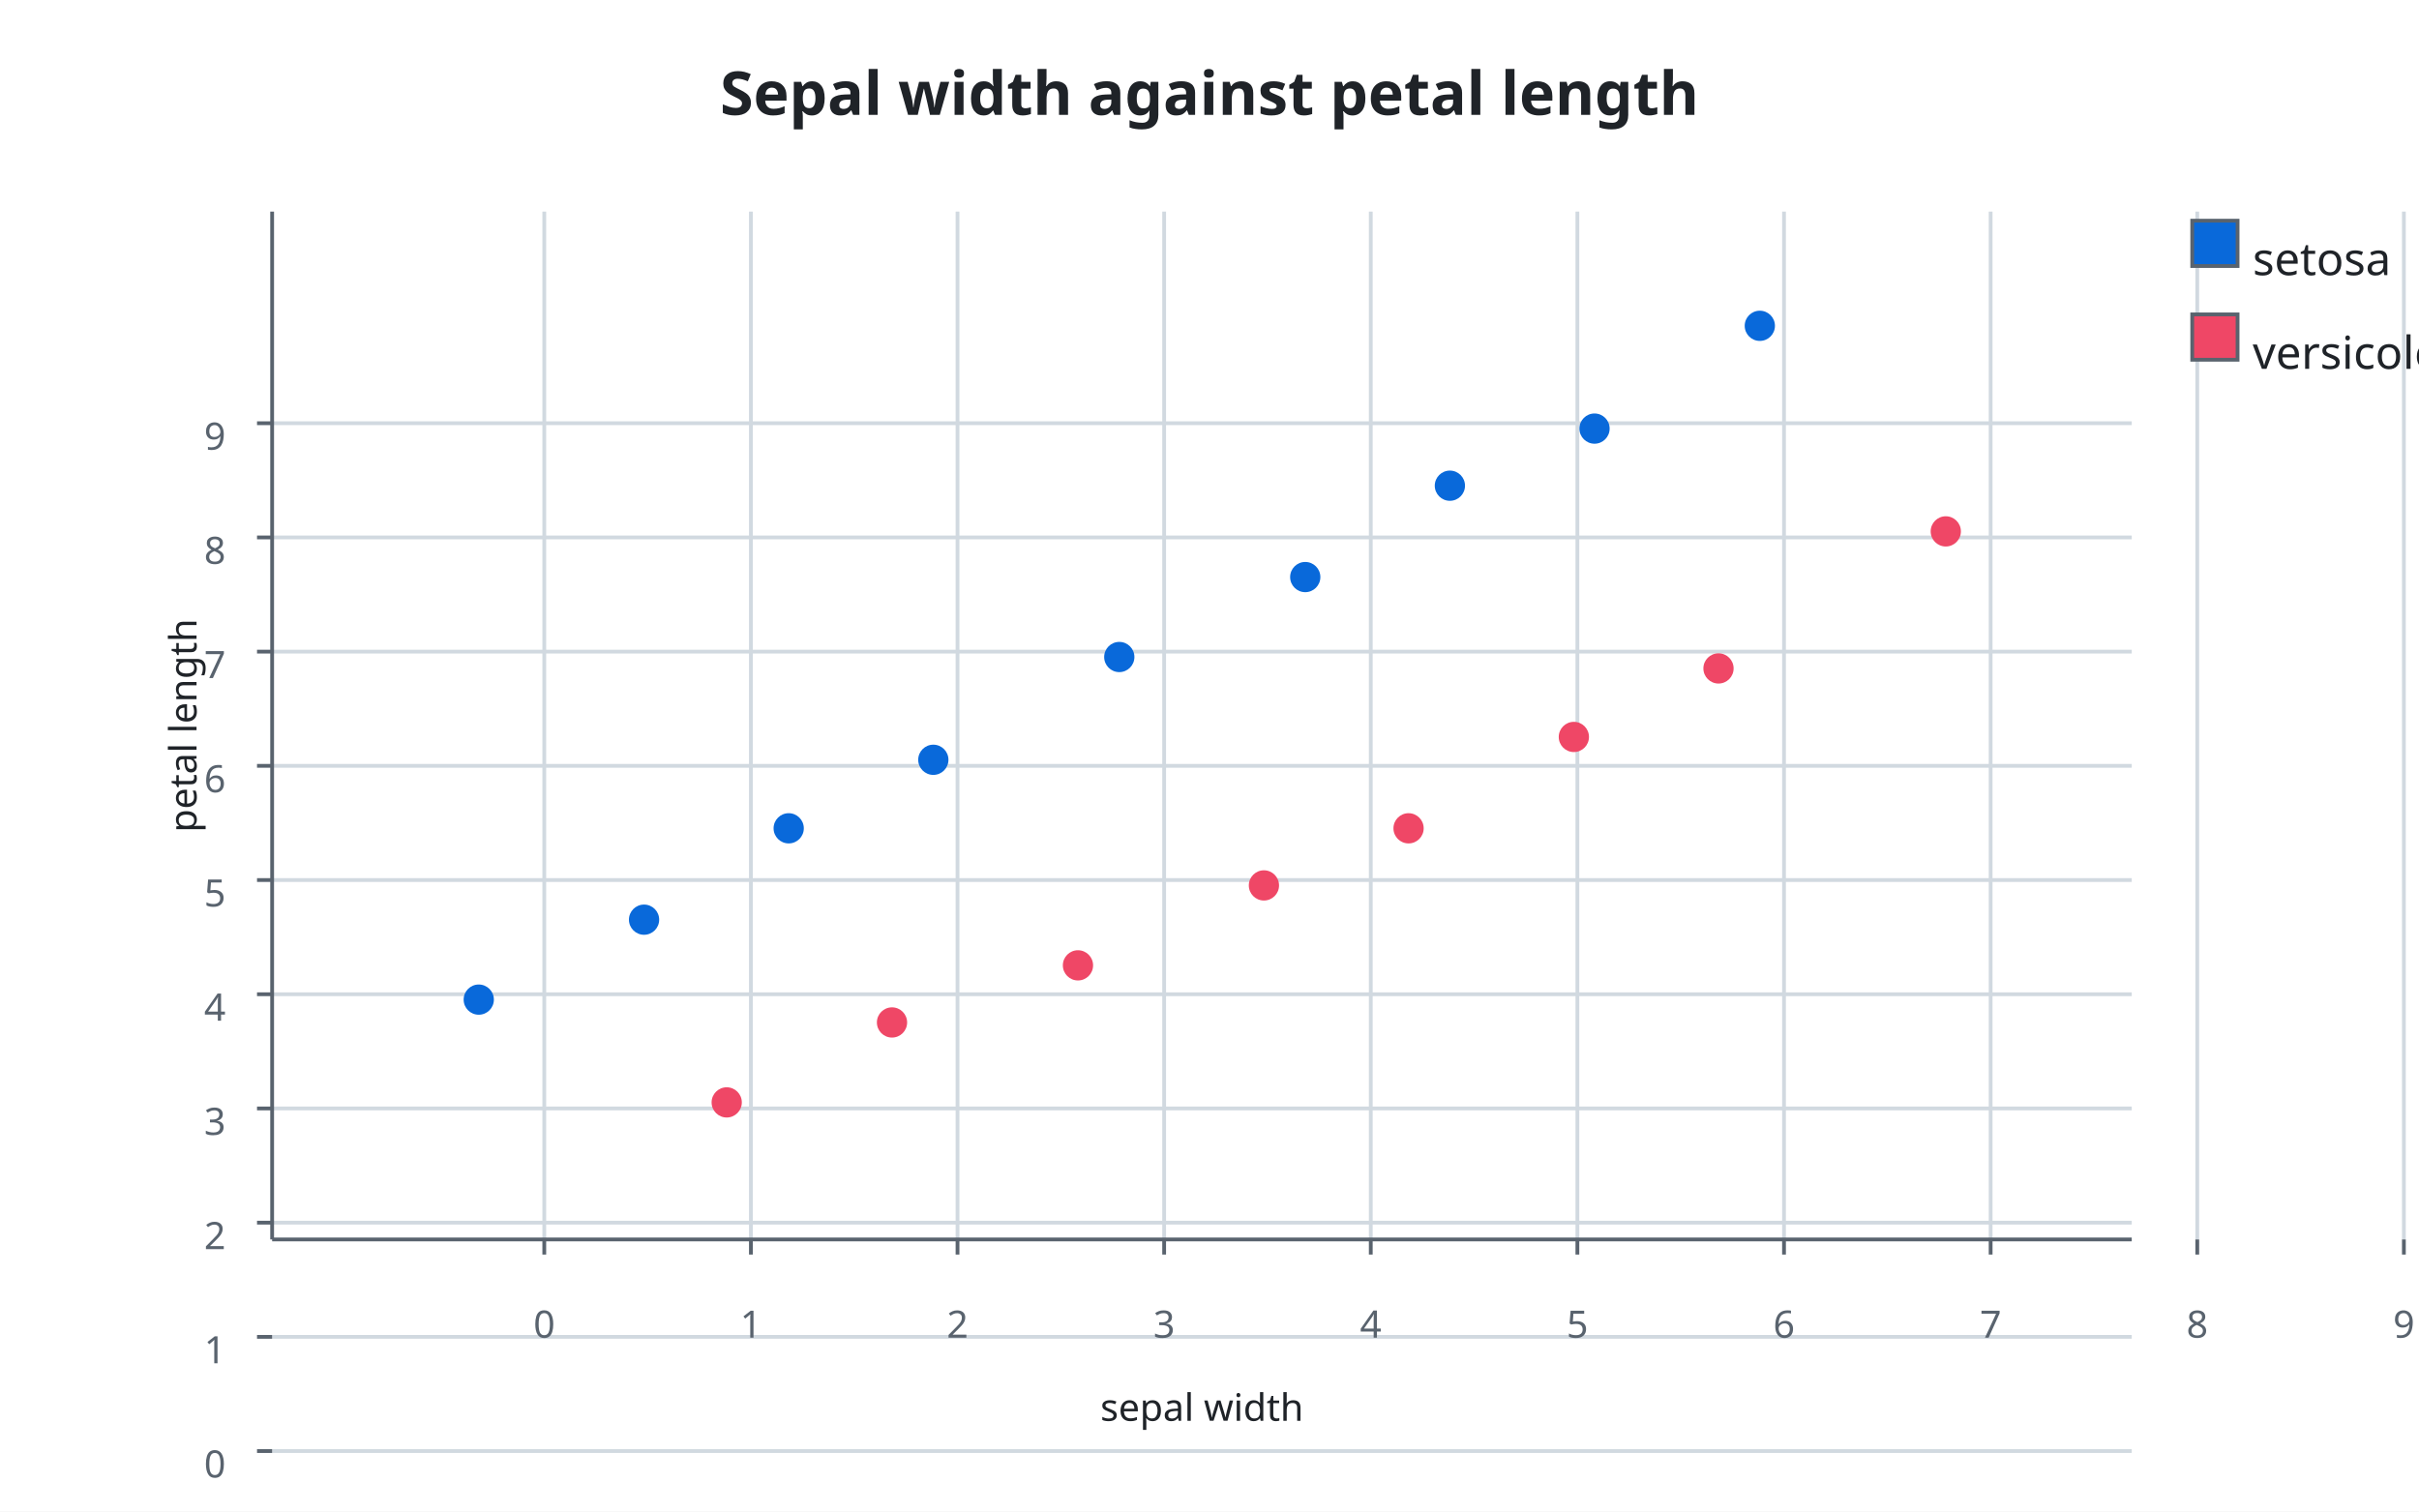
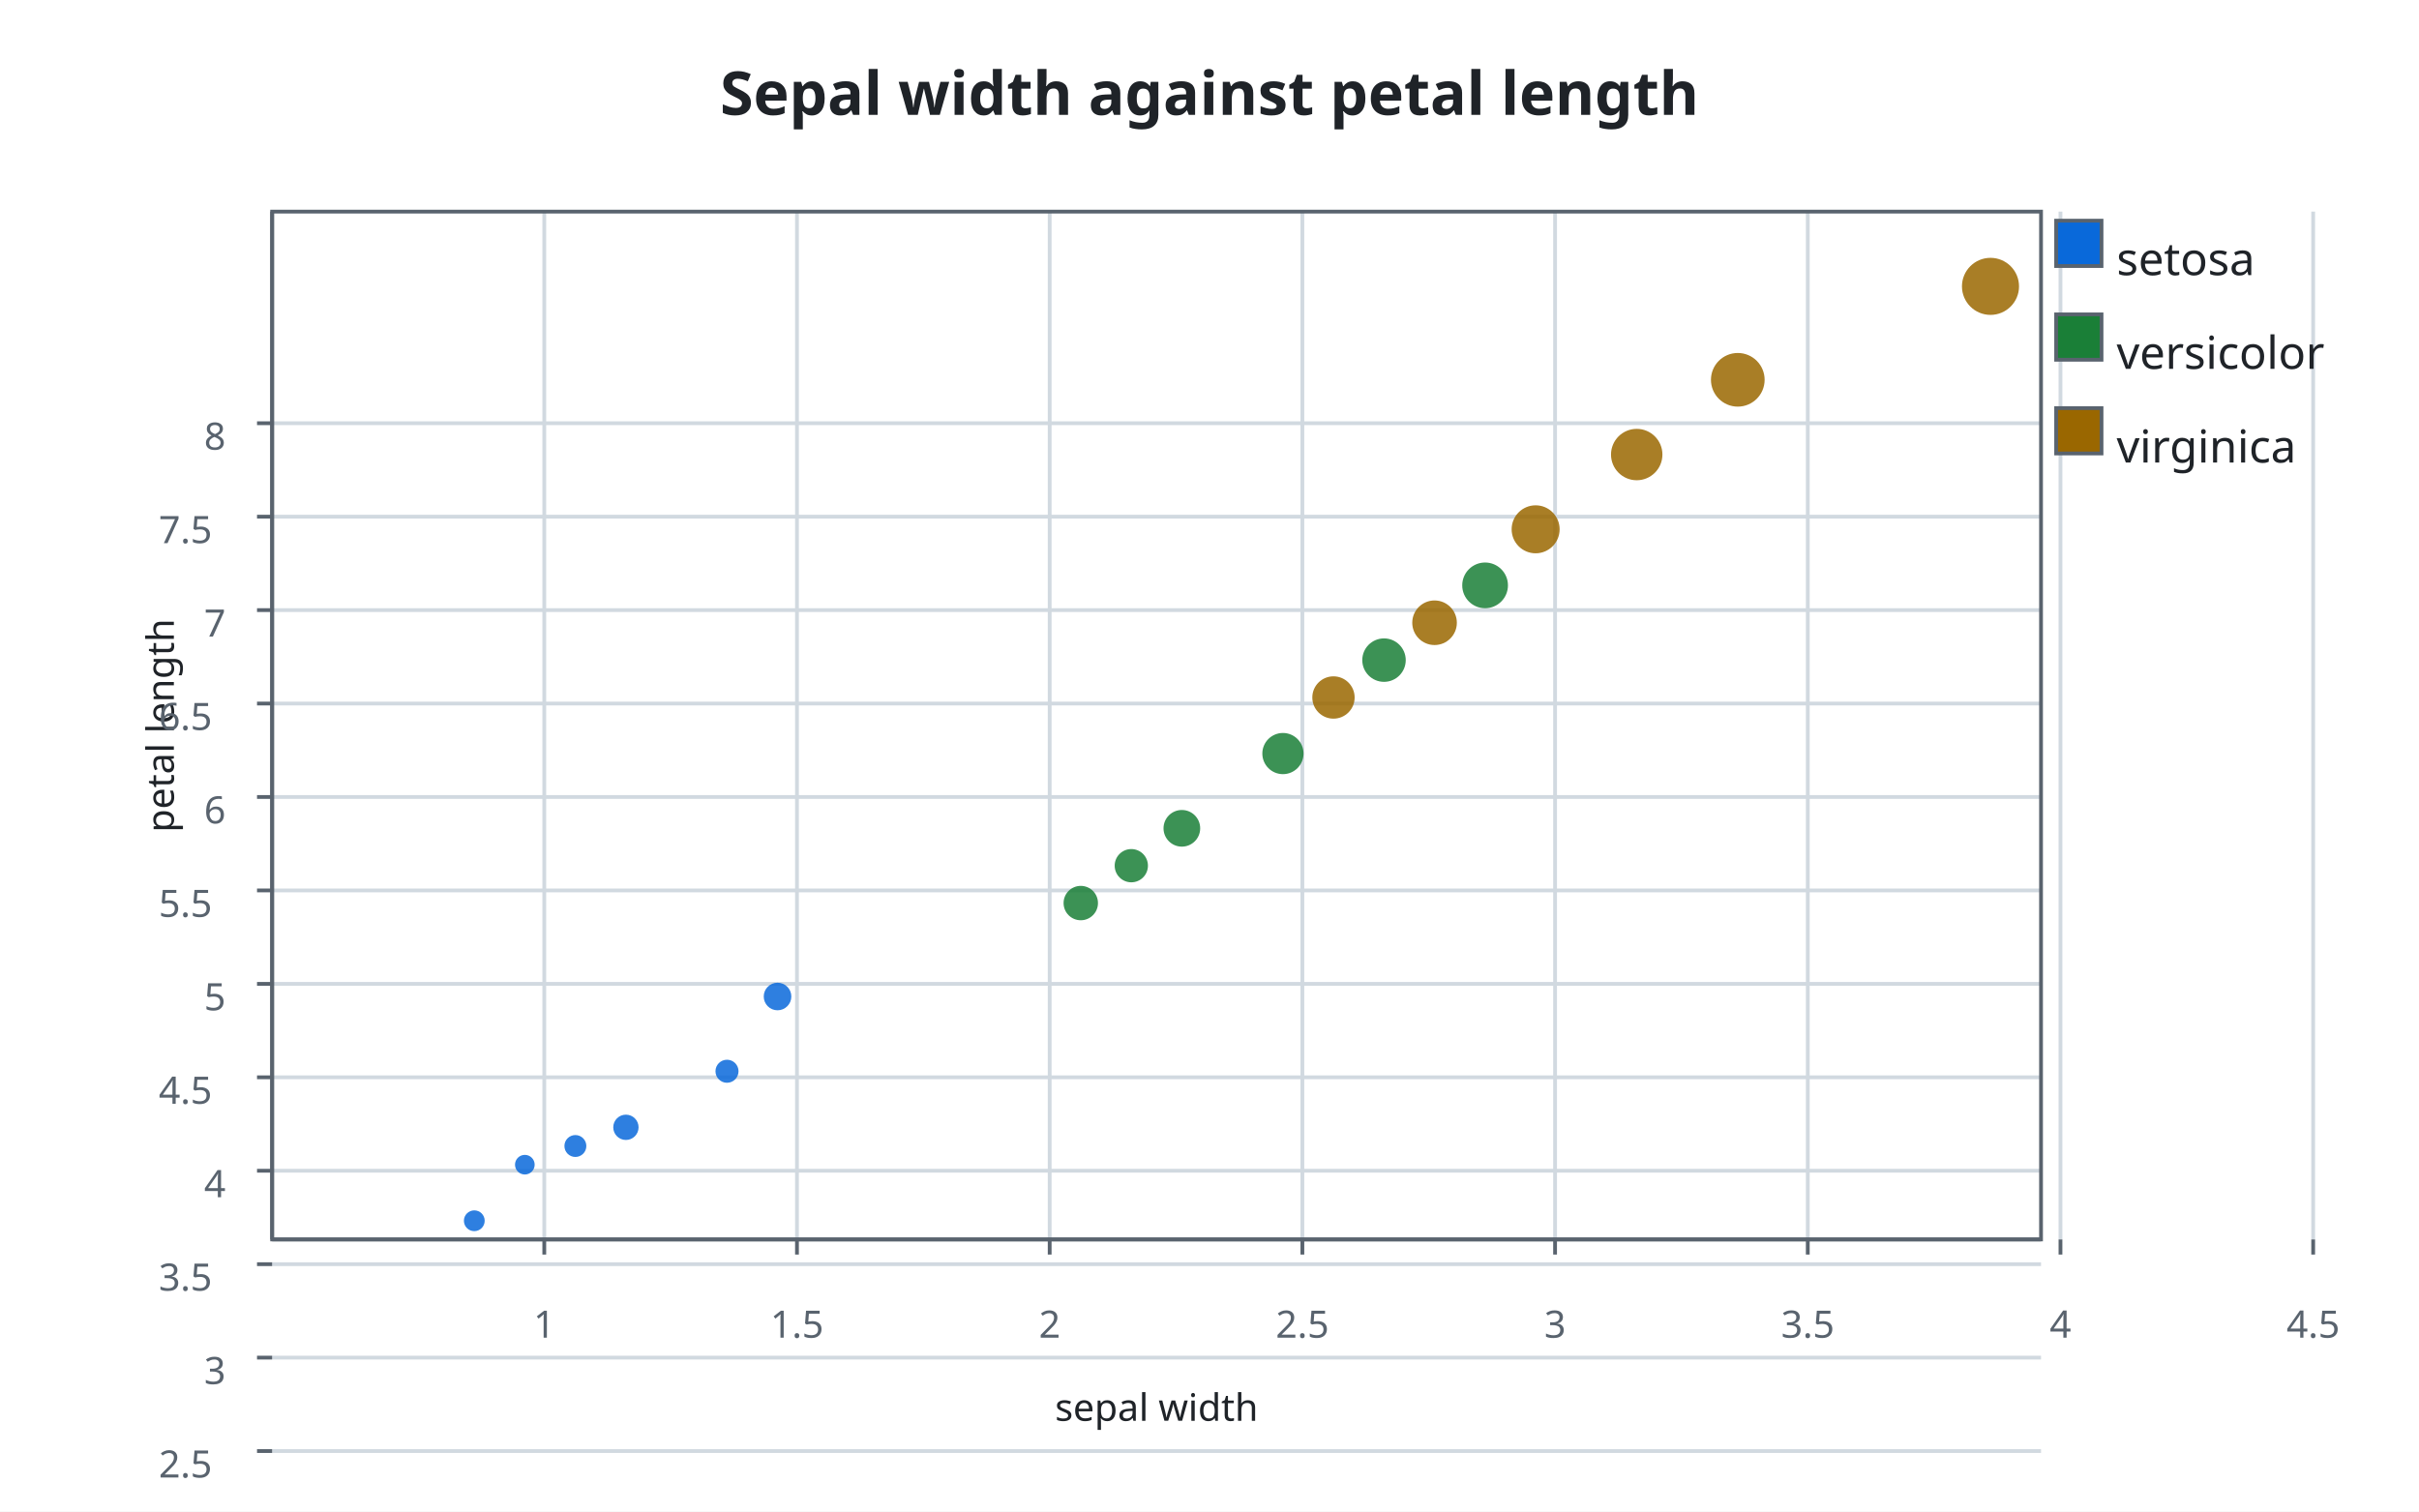
<svg xmlns="http://www.w3.org/2000/svg" width="640" height="400" viewBox="0 0 640 400" role="img" aria-label="Sepal width against petal length">
  <rect x="0" y="0" width="640" height="400" fill="#ffffff" />
  <text x="320" y="30.4" font-family="system-ui" font-size="16" font-weight="700" text-anchor="middle" fill="#1f2328">Sepal width against petal length</text>
  <line x1="144" y1="56" x2="144" y2="328" stroke="#d1d9e0" stroke-width="1" />
-   <line x1="198.667" y1="56" x2="198.667" y2="328" stroke="#d1d9e0" stroke-width="1" />
-   <line x1="253.333" y1="56" x2="253.333" y2="328" stroke="#d1d9e0" stroke-width="1" />
-   <line x1="308" y1="56" x2="308" y2="328" stroke="#d1d9e0" stroke-width="1" />
-   <line x1="362.667" y1="56" x2="362.667" y2="328" stroke="#d1d9e0" stroke-width="1" />
-   <line x1="417.333" y1="56" x2="417.333" y2="328" stroke="#d1d9e0" stroke-width="1" />
-   <line x1="472" y1="56" x2="472" y2="328" stroke="#d1d9e0" stroke-width="1" />
-   <line x1="526.667" y1="56" x2="526.667" y2="328" stroke="#d1d9e0" stroke-width="1" />
-   <line x1="581.333" y1="56" x2="581.333" y2="328" stroke="#d1d9e0" stroke-width="1" />
-   <line x1="636" y1="56" x2="636" y2="328" stroke="#d1d9e0" stroke-width="1" />
-   <line x1="72" y1="112" x2="564" y2="112" stroke="#d1d9e0" stroke-width="1" />
-   <line x1="72" y1="142.222" x2="564" y2="142.222" stroke="#d1d9e0" stroke-width="1" />
-   <line x1="72" y1="172.444" x2="564" y2="172.444" stroke="#d1d9e0" stroke-width="1" />
-   <line x1="72" y1="202.667" x2="564" y2="202.667" stroke="#d1d9e0" stroke-width="1" />
-   <line x1="72" y1="232.889" x2="564" y2="232.889" stroke="#d1d9e0" stroke-width="1" />
-   <line x1="72" y1="263.111" x2="564" y2="263.111" stroke="#d1d9e0" stroke-width="1" />
-   <line x1="72" y1="293.333" x2="564" y2="293.333" stroke="#d1d9e0" stroke-width="1" />
-   <line x1="72" y1="323.556" x2="564" y2="323.556" stroke="#d1d9e0" stroke-width="1" />
-   <line x1="72" y1="353.778" x2="564" y2="353.778" stroke="#d1d9e0" stroke-width="1" />
-   <line x1="72" y1="384" x2="564" y2="384" stroke="#d1d9e0" stroke-width="1" />
-   <path d="M 126.667 264.533 m -4 0 a 4 4 0 1 0 8 0 a 4 4 0 1 0 -8 0 Z M 170.4 243.378 m -4 0 a 4 4 0 1 0 8 0 a 4 4 0 1 0 -8 0 Z M 208.667 219.2 m -4 0 a 4 4 0 1 0 8 0 a 4 4 0 1 0 -8 0 Z M 246.933 201.067 m -4 0 a 4 4 0 1 0 8 0 a 4 4 0 1 0 -8 0 Z M 296.133 173.867 m -4 0 a 4 4 0 1 0 8 0 a 4 4 0 1 0 -8 0 Z M 345.333 152.711 m -4 0 a 4 4 0 1 0 8 0 a 4 4 0 1 0 -8 0 Z M 383.6 128.533 m -4 0 a 4 4 0 1 0 8 0 a 4 4 0 1 0 -8 0 Z M 421.867 113.422 m -4 0 a 4 4 0 1 0 8 0 a 4 4 0 1 0 -8 0 Z M 465.6 86.222 m -4 0 a 4 4 0 1 0 8 0 a 4 4 0 1 0 -8 0 Z" fill="#0969da" />
-   <path d="M 192.267 291.733 m -4 0 a 4 4 0 1 0 8 0 a 4 4 0 1 0 -8 0 Z M 236 270.578 m -4 0 a 4 4 0 1 0 8 0 a 4 4 0 1 0 -8 0 Z M 285.2 255.467 m -4 0 a 4 4 0 1 0 8 0 a 4 4 0 1 0 -8 0 Z M 334.4 234.311 m -4 0 a 4 4 0 1 0 8 0 a 4 4 0 1 0 -8 0 Z M 372.667 219.2 m -4 0 a 4 4 0 1 0 8 0 a 4 4 0 1 0 -8 0 Z M 416.4 195.022 m -4 0 a 4 4 0 1 0 8 0 a 4 4 0 1 0 -8 0 Z M 454.667 176.889 m -4 0 a 4 4 0 1 0 8 0 a 4 4 0 1 0 -8 0 Z M 514.8 140.622 m -4 0 a 4 4 0 1 0 8 0 a 4 4 0 1 0 -8 0 Z" fill="#ef4766" />
-   <line x1="72" y1="328" x2="564" y2="328" stroke="#59636e" stroke-width="1" />
-   <text x="318" y="376" font-family="system-ui" font-size="10" font-weight="400" text-anchor="middle" fill="#1f2328">sepal width</text>
+   <line x1="210.857" y1="56" x2="210.857" y2="328" stroke="#d1d9e0" stroke-width="1" />
+   <line x1="277.714" y1="56" x2="277.714" y2="328" stroke="#d1d9e0" stroke-width="1" />
+   <line x1="344.571" y1="56" x2="344.571" y2="328" stroke="#d1d9e0" stroke-width="1" />
+   <line x1="411.429" y1="56" x2="411.429" y2="328" stroke="#d1d9e0" stroke-width="1" />
+   <line x1="478.286" y1="56" x2="478.286" y2="328" stroke="#d1d9e0" stroke-width="1" />
+   <line x1="545.143" y1="56" x2="545.143" y2="328" stroke="#d1d9e0" stroke-width="1" />
+   <line x1="612" y1="56" x2="612" y2="328" stroke="#d1d9e0" stroke-width="1" />
+   <line x1="72" y1="112" x2="540" y2="112" stroke="#d1d9e0" stroke-width="1" />
+   <line x1="72" y1="136.727" x2="540" y2="136.727" stroke="#d1d9e0" stroke-width="1" />
+   <line x1="72" y1="161.455" x2="540" y2="161.455" stroke="#d1d9e0" stroke-width="1" />
+   <line x1="72" y1="186.182" x2="540" y2="186.182" stroke="#d1d9e0" stroke-width="1" />
+   <line x1="72" y1="210.909" x2="540" y2="210.909" stroke="#d1d9e0" stroke-width="1" />
+   <line x1="72" y1="235.636" x2="540" y2="235.636" stroke="#d1d9e0" stroke-width="1" />
+   <line x1="72" y1="260.364" x2="540" y2="260.364" stroke="#d1d9e0" stroke-width="1" />
+   <line x1="72" y1="285.091" x2="540" y2="285.091" stroke="#d1d9e0" stroke-width="1" />
+   <line x1="72" y1="309.818" x2="540" y2="309.818" stroke="#d1d9e0" stroke-width="1" />
+   <line x1="72" y1="334.545" x2="540" y2="334.545" stroke="#d1d9e0" stroke-width="1" />
+   <line x1="72" y1="359.273" x2="540" y2="359.273" stroke="#d1d9e0" stroke-width="1" />
+   <line x1="72" y1="384" x2="540" y2="384" stroke="#d1d9e0" stroke-width="1" />
+   <rect x="72" y="56" width="468" height="272" fill="none" stroke="#59636e" stroke-width="1" />
+   <path d="M 125.486 323.055 m -2.75 0 a 2.75 2.75 0 1 0 5.5 0 a 2.75 2.75 0 1 0 -5.5 0 Z M 165.6 298.327 m -3.35 0 a 3.35 3.35 0 1 0 6.7 0 a 3.35 3.35 0 1 0 -6.7 0 Z M 192.343 283.491 m -3.05 0 a 3.05 3.05 0 1 0 6.1 0 a 3.05 3.05 0 1 0 -6.1 0 Z M 138.857 308.218 m -2.6 0 a 2.6 2.6 0 1 0 5.2 0 a 2.6 2.6 0 1 0 -5.2 0 Z M 205.714 263.709 m -3.65 0 a 3.65 3.65 0 1 0 7.3 0 a 3.65 3.65 0 1 0 -7.3 0 Z M 152.229 303.273 m -2.9 0 a 2.9 2.9 0 1 0 5.8 0 a 2.9 2.9 0 1 0 -5.8 0 Z" fill="#0969da" opacity="0.85" />
+   <path d="M 285.943 238.982 m -4.55 0 a 4.55 4.55 0 1 0 9.1 0 a 4.55 4.55 0 1 0 -9.1 0 Z M 339.429 199.418 m -5.45 0 a 5.45 5.45 0 1 0 10.9 0 a 5.45 5.45 0 1 0 -10.9 0 Z M 312.686 219.2 m -4.85 0 a 4.85 4.85 0 1 0 9.7 0 a 4.85 4.85 0 1 0 -9.7 0 Z M 366.171 174.691 m -5.75 0 a 5.75 5.75 0 1 0 11.5 0 a 5.75 5.75 0 1 0 -11.5 0 Z M 299.314 229.091 m -4.4 0 a 4.4 4.4 0 1 0 8.8 0 a 4.4 4.4 0 1 0 -8.8 0 Z M 392.914 154.909 m -6.05 0 a 6.05 6.05 0 1 0 12.1 0 a 6.05 6.05 0 1 0 -12.1 0 Z" fill="#1a7f37" opacity="0.85" />
+   <path d="M 352.8 184.582 m -5.6 0 a 5.6 5.6 0 1 0 11.2 0 a 5.6 5.6 0 1 0 -11.2 0 Z M 406.286 140.073 m -6.35 0 a 6.35 6.35 0 1 0 12.7 0 a 6.35 6.35 0 1 0 -12.7 0 Z M 379.543 164.8 m -5.9 0 a 5.9 5.9 0 1 0 11.8 0 a 5.9 5.9 0 1 0 -11.8 0 Z M 433.029 120.291 m -6.8 0 a 6.8 6.8 0 1 0 13.6 0 a 6.8 6.8 0 1 0 -13.6 0 Z M 459.771 100.509 m -7.1 0 a 7.1 7.1 0 1 0 14.2 0 a 7.1 7.1 0 1 0 -14.2 0 Z M 526.629 75.782 m -7.55 0 a 7.55 7.55 0 1 0 15.1 0 a 7.55 7.55 0 1 0 -15.1 0 Z" fill="#9a6700" opacity="0.85" />
+   <line x1="72" y1="328" x2="540" y2="328" stroke="#59636e" stroke-width="1" />
+   <text x="306" y="376" font-family="system-ui" font-size="10" font-weight="400" text-anchor="middle" fill="#1f2328">sepal width</text>
  <line x1="144" y1="328" x2="144" y2="332" stroke="#59636e" stroke-width="1" />
-   <text x="144" y="354" font-family="system-ui" font-size="10" font-weight="400" text-anchor="middle" fill="#59636e">0</text>
-   <line x1="198.667" y1="328" x2="198.667" y2="332" stroke="#59636e" stroke-width="1" />
-   <text x="198.667" y="354" font-family="system-ui" font-size="10" font-weight="400" text-anchor="middle" fill="#59636e">1</text>
-   <line x1="253.333" y1="328" x2="253.333" y2="332" stroke="#59636e" stroke-width="1" />
-   <text x="253.333" y="354" font-family="system-ui" font-size="10" font-weight="400" text-anchor="middle" fill="#59636e">2</text>
-   <line x1="308" y1="328" x2="308" y2="332" stroke="#59636e" stroke-width="1" />
-   <text x="308" y="354" font-family="system-ui" font-size="10" font-weight="400" text-anchor="middle" fill="#59636e">3</text>
-   <line x1="362.667" y1="328" x2="362.667" y2="332" stroke="#59636e" stroke-width="1" />
-   <text x="362.667" y="354" font-family="system-ui" font-size="10" font-weight="400" text-anchor="middle" fill="#59636e">4</text>
-   <line x1="417.333" y1="328" x2="417.333" y2="332" stroke="#59636e" stroke-width="1" />
-   <text x="417.333" y="354" font-family="system-ui" font-size="10" font-weight="400" text-anchor="middle" fill="#59636e">5</text>
-   <line x1="472" y1="328" x2="472" y2="332" stroke="#59636e" stroke-width="1" />
-   <text x="472" y="354" font-family="system-ui" font-size="10" font-weight="400" text-anchor="middle" fill="#59636e">6</text>
-   <line x1="526.667" y1="328" x2="526.667" y2="332" stroke="#59636e" stroke-width="1" />
-   <text x="526.667" y="354" font-family="system-ui" font-size="10" font-weight="400" text-anchor="middle" fill="#59636e">7</text>
-   <line x1="581.333" y1="328" x2="581.333" y2="332" stroke="#59636e" stroke-width="1" />
-   <text x="581.333" y="354" font-family="system-ui" font-size="10" font-weight="400" text-anchor="middle" fill="#59636e">8</text>
-   <line x1="636" y1="328" x2="636" y2="332" stroke="#59636e" stroke-width="1" />
-   <text x="636" y="354" font-family="system-ui" font-size="10" font-weight="400" text-anchor="middle" fill="#59636e">9</text>
+   <text x="144" y="354" font-family="system-ui" font-size="10" font-weight="400" text-anchor="middle" fill="#59636e">1</text>
+   <line x1="210.857" y1="328" x2="210.857" y2="332" stroke="#59636e" stroke-width="1" />
+   <text x="210.857" y="354" font-family="system-ui" font-size="10" font-weight="400" text-anchor="middle" fill="#59636e">1.5</text>
+   <line x1="277.714" y1="328" x2="277.714" y2="332" stroke="#59636e" stroke-width="1" />
+   <text x="277.714" y="354" font-family="system-ui" font-size="10" font-weight="400" text-anchor="middle" fill="#59636e">2</text>
+   <line x1="344.571" y1="328" x2="344.571" y2="332" stroke="#59636e" stroke-width="1" />
+   <text x="344.571" y="354" font-family="system-ui" font-size="10" font-weight="400" text-anchor="middle" fill="#59636e">2.5</text>
+   <line x1="411.429" y1="328" x2="411.429" y2="332" stroke="#59636e" stroke-width="1" />
+   <text x="411.429" y="354" font-family="system-ui" font-size="10" font-weight="400" text-anchor="middle" fill="#59636e">3</text>
+   <line x1="478.286" y1="328" x2="478.286" y2="332" stroke="#59636e" stroke-width="1" />
+   <text x="478.286" y="354" font-family="system-ui" font-size="10" font-weight="400" text-anchor="middle" fill="#59636e">3.5</text>
+   <line x1="545.143" y1="328" x2="545.143" y2="332" stroke="#59636e" stroke-width="1" />
+   <text x="545.143" y="354" font-family="system-ui" font-size="10" font-weight="400" text-anchor="middle" fill="#59636e">4</text>
+   <line x1="612" y1="328" x2="612" y2="332" stroke="#59636e" stroke-width="1" />
+   <text x="612" y="354" font-family="system-ui" font-size="10" font-weight="400" text-anchor="middle" fill="#59636e">4.5</text>
  <line x1="72" y1="56" x2="72" y2="328" stroke="#59636e" stroke-width="1" />
-   <text x="52" y="192" font-family="system-ui" font-size="10" font-weight="400" text-anchor="middle" fill="#1f2328" transform="rotate(-90 52 192)">petal length</text>
+   <text x="46" y="192" font-family="system-ui" font-size="10" font-weight="400" text-anchor="middle" fill="#1f2328" transform="rotate(-90 46 192)">petal length</text>
  <line x1="72" y1="112" x2="68" y2="112" stroke="#59636e" stroke-width="1" />
-   <text x="54" y="119" font-family="system-ui" font-size="10" font-weight="400" text-anchor="start" fill="#59636e">9</text>
-   <line x1="72" y1="142.222" x2="68" y2="142.222" stroke="#59636e" stroke-width="1" />
-   <text x="54" y="149.222" font-family="system-ui" font-size="10" font-weight="400" text-anchor="start" fill="#59636e">8</text>
-   <line x1="72" y1="172.444" x2="68" y2="172.444" stroke="#59636e" stroke-width="1" />
-   <text x="54" y="179.444" font-family="system-ui" font-size="10" font-weight="400" text-anchor="start" fill="#59636e">7</text>
-   <line x1="72" y1="202.667" x2="68" y2="202.667" stroke="#59636e" stroke-width="1" />
-   <text x="54" y="209.667" font-family="system-ui" font-size="10" font-weight="400" text-anchor="start" fill="#59636e">6</text>
-   <line x1="72" y1="232.889" x2="68" y2="232.889" stroke="#59636e" stroke-width="1" />
-   <text x="54" y="239.889" font-family="system-ui" font-size="10" font-weight="400" text-anchor="start" fill="#59636e">5</text>
-   <line x1="72" y1="263.111" x2="68" y2="263.111" stroke="#59636e" stroke-width="1" />
-   <text x="54" y="270.111" font-family="system-ui" font-size="10" font-weight="400" text-anchor="start" fill="#59636e">4</text>
-   <line x1="72" y1="293.333" x2="68" y2="293.333" stroke="#59636e" stroke-width="1" />
-   <text x="54" y="300.333" font-family="system-ui" font-size="10" font-weight="400" text-anchor="start" fill="#59636e">3</text>
-   <line x1="72" y1="323.556" x2="68" y2="323.556" stroke="#59636e" stroke-width="1" />
-   <text x="54" y="330.556" font-family="system-ui" font-size="10" font-weight="400" text-anchor="start" fill="#59636e">2</text>
-   <line x1="72" y1="353.778" x2="68" y2="353.778" stroke="#59636e" stroke-width="1" />
-   <text x="54" y="360.778" font-family="system-ui" font-size="10" font-weight="400" text-anchor="start" fill="#59636e">1</text>
+   <text x="54" y="119" font-family="system-ui" font-size="10" font-weight="400" text-anchor="start" fill="#59636e">8</text>
+   <line x1="72" y1="136.727" x2="68" y2="136.727" stroke="#59636e" stroke-width="1" />
+   <text x="42" y="143.727" font-family="system-ui" font-size="10" font-weight="400" text-anchor="start" fill="#59636e">7.5</text>
+   <line x1="72" y1="161.455" x2="68" y2="161.455" stroke="#59636e" stroke-width="1" />
+   <text x="54" y="168.455" font-family="system-ui" font-size="10" font-weight="400" text-anchor="start" fill="#59636e">7</text>
+   <line x1="72" y1="186.182" x2="68" y2="186.182" stroke="#59636e" stroke-width="1" />
+   <text x="42" y="193.182" font-family="system-ui" font-size="10" font-weight="400" text-anchor="start" fill="#59636e">6.5</text>
+   <line x1="72" y1="210.909" x2="68" y2="210.909" stroke="#59636e" stroke-width="1" />
+   <text x="54" y="217.909" font-family="system-ui" font-size="10" font-weight="400" text-anchor="start" fill="#59636e">6</text>
+   <line x1="72" y1="235.636" x2="68" y2="235.636" stroke="#59636e" stroke-width="1" />
+   <text x="42" y="242.636" font-family="system-ui" font-size="10" font-weight="400" text-anchor="start" fill="#59636e">5.5</text>
+   <line x1="72" y1="260.364" x2="68" y2="260.364" stroke="#59636e" stroke-width="1" />
+   <text x="54" y="267.364" font-family="system-ui" font-size="10" font-weight="400" text-anchor="start" fill="#59636e">5</text>
+   <line x1="72" y1="285.091" x2="68" y2="285.091" stroke="#59636e" stroke-width="1" />
+   <text x="42" y="292.091" font-family="system-ui" font-size="10" font-weight="400" text-anchor="start" fill="#59636e">4.5</text>
+   <line x1="72" y1="309.818" x2="68" y2="309.818" stroke="#59636e" stroke-width="1" />
+   <text x="54" y="316.818" font-family="system-ui" font-size="10" font-weight="400" text-anchor="start" fill="#59636e">4</text>
+   <line x1="72" y1="334.545" x2="68" y2="334.545" stroke="#59636e" stroke-width="1" />
+   <text x="42" y="341.545" font-family="system-ui" font-size="10" font-weight="400" text-anchor="start" fill="#59636e">3.5</text>
+   <line x1="72" y1="359.273" x2="68" y2="359.273" stroke="#59636e" stroke-width="1" />
+   <text x="54" y="366.273" font-family="system-ui" font-size="10" font-weight="400" text-anchor="start" fill="#59636e">3</text>
  <line x1="72" y1="384" x2="68" y2="384" stroke="#59636e" stroke-width="1" />
-   <text x="54" y="391" font-family="system-ui" font-size="10" font-weight="400" text-anchor="start" fill="#59636e">0</text>
-   <rect x="580" y="58.4" width="12" height="12" fill="#0969da" />
-   <rect x="580" y="58.4" width="12" height="12" fill="none" stroke="#59636e" stroke-width="1" />
-   <text x="596" y="72.8" font-family="system-ui" font-size="12" font-weight="400" text-anchor="start" fill="#1f2328">setosa</text>
-   <rect x="580" y="83.2" width="12" height="12" fill="#ef4766" />
-   <rect x="580" y="83.2" width="12" height="12" fill="none" stroke="#59636e" stroke-width="1" />
-   <text x="596" y="97.6" font-family="system-ui" font-size="12" font-weight="400" text-anchor="start" fill="#1f2328">versicolor</text>
+   <text x="42" y="391" font-family="system-ui" font-size="10" font-weight="400" text-anchor="start" fill="#59636e">2.5</text>
+   <rect x="544" y="58.4" width="12" height="12" fill="#0969da" />
+   <rect x="544" y="58.4" width="12" height="12" fill="none" stroke="#59636e" stroke-width="1" />
+   <text x="560" y="72.8" font-family="system-ui" font-size="12" font-weight="400" text-anchor="start" fill="#1f2328">setosa</text>
+   <rect x="544" y="83.2" width="12" height="12" fill="#1a7f37" />
+   <rect x="544" y="83.2" width="12" height="12" fill="none" stroke="#59636e" stroke-width="1" />
+   <text x="560" y="97.6" font-family="system-ui" font-size="12" font-weight="400" text-anchor="start" fill="#1f2328">versicolor</text>
+   <rect x="544" y="108" width="12" height="12" fill="#9a6700" />
+   <rect x="544" y="108" width="12" height="12" fill="none" stroke="#59636e" stroke-width="1" />
+   <text x="560" y="122.4" font-family="system-ui" font-size="12" font-weight="400" text-anchor="start" fill="#1f2328">virginica</text>
</svg>
